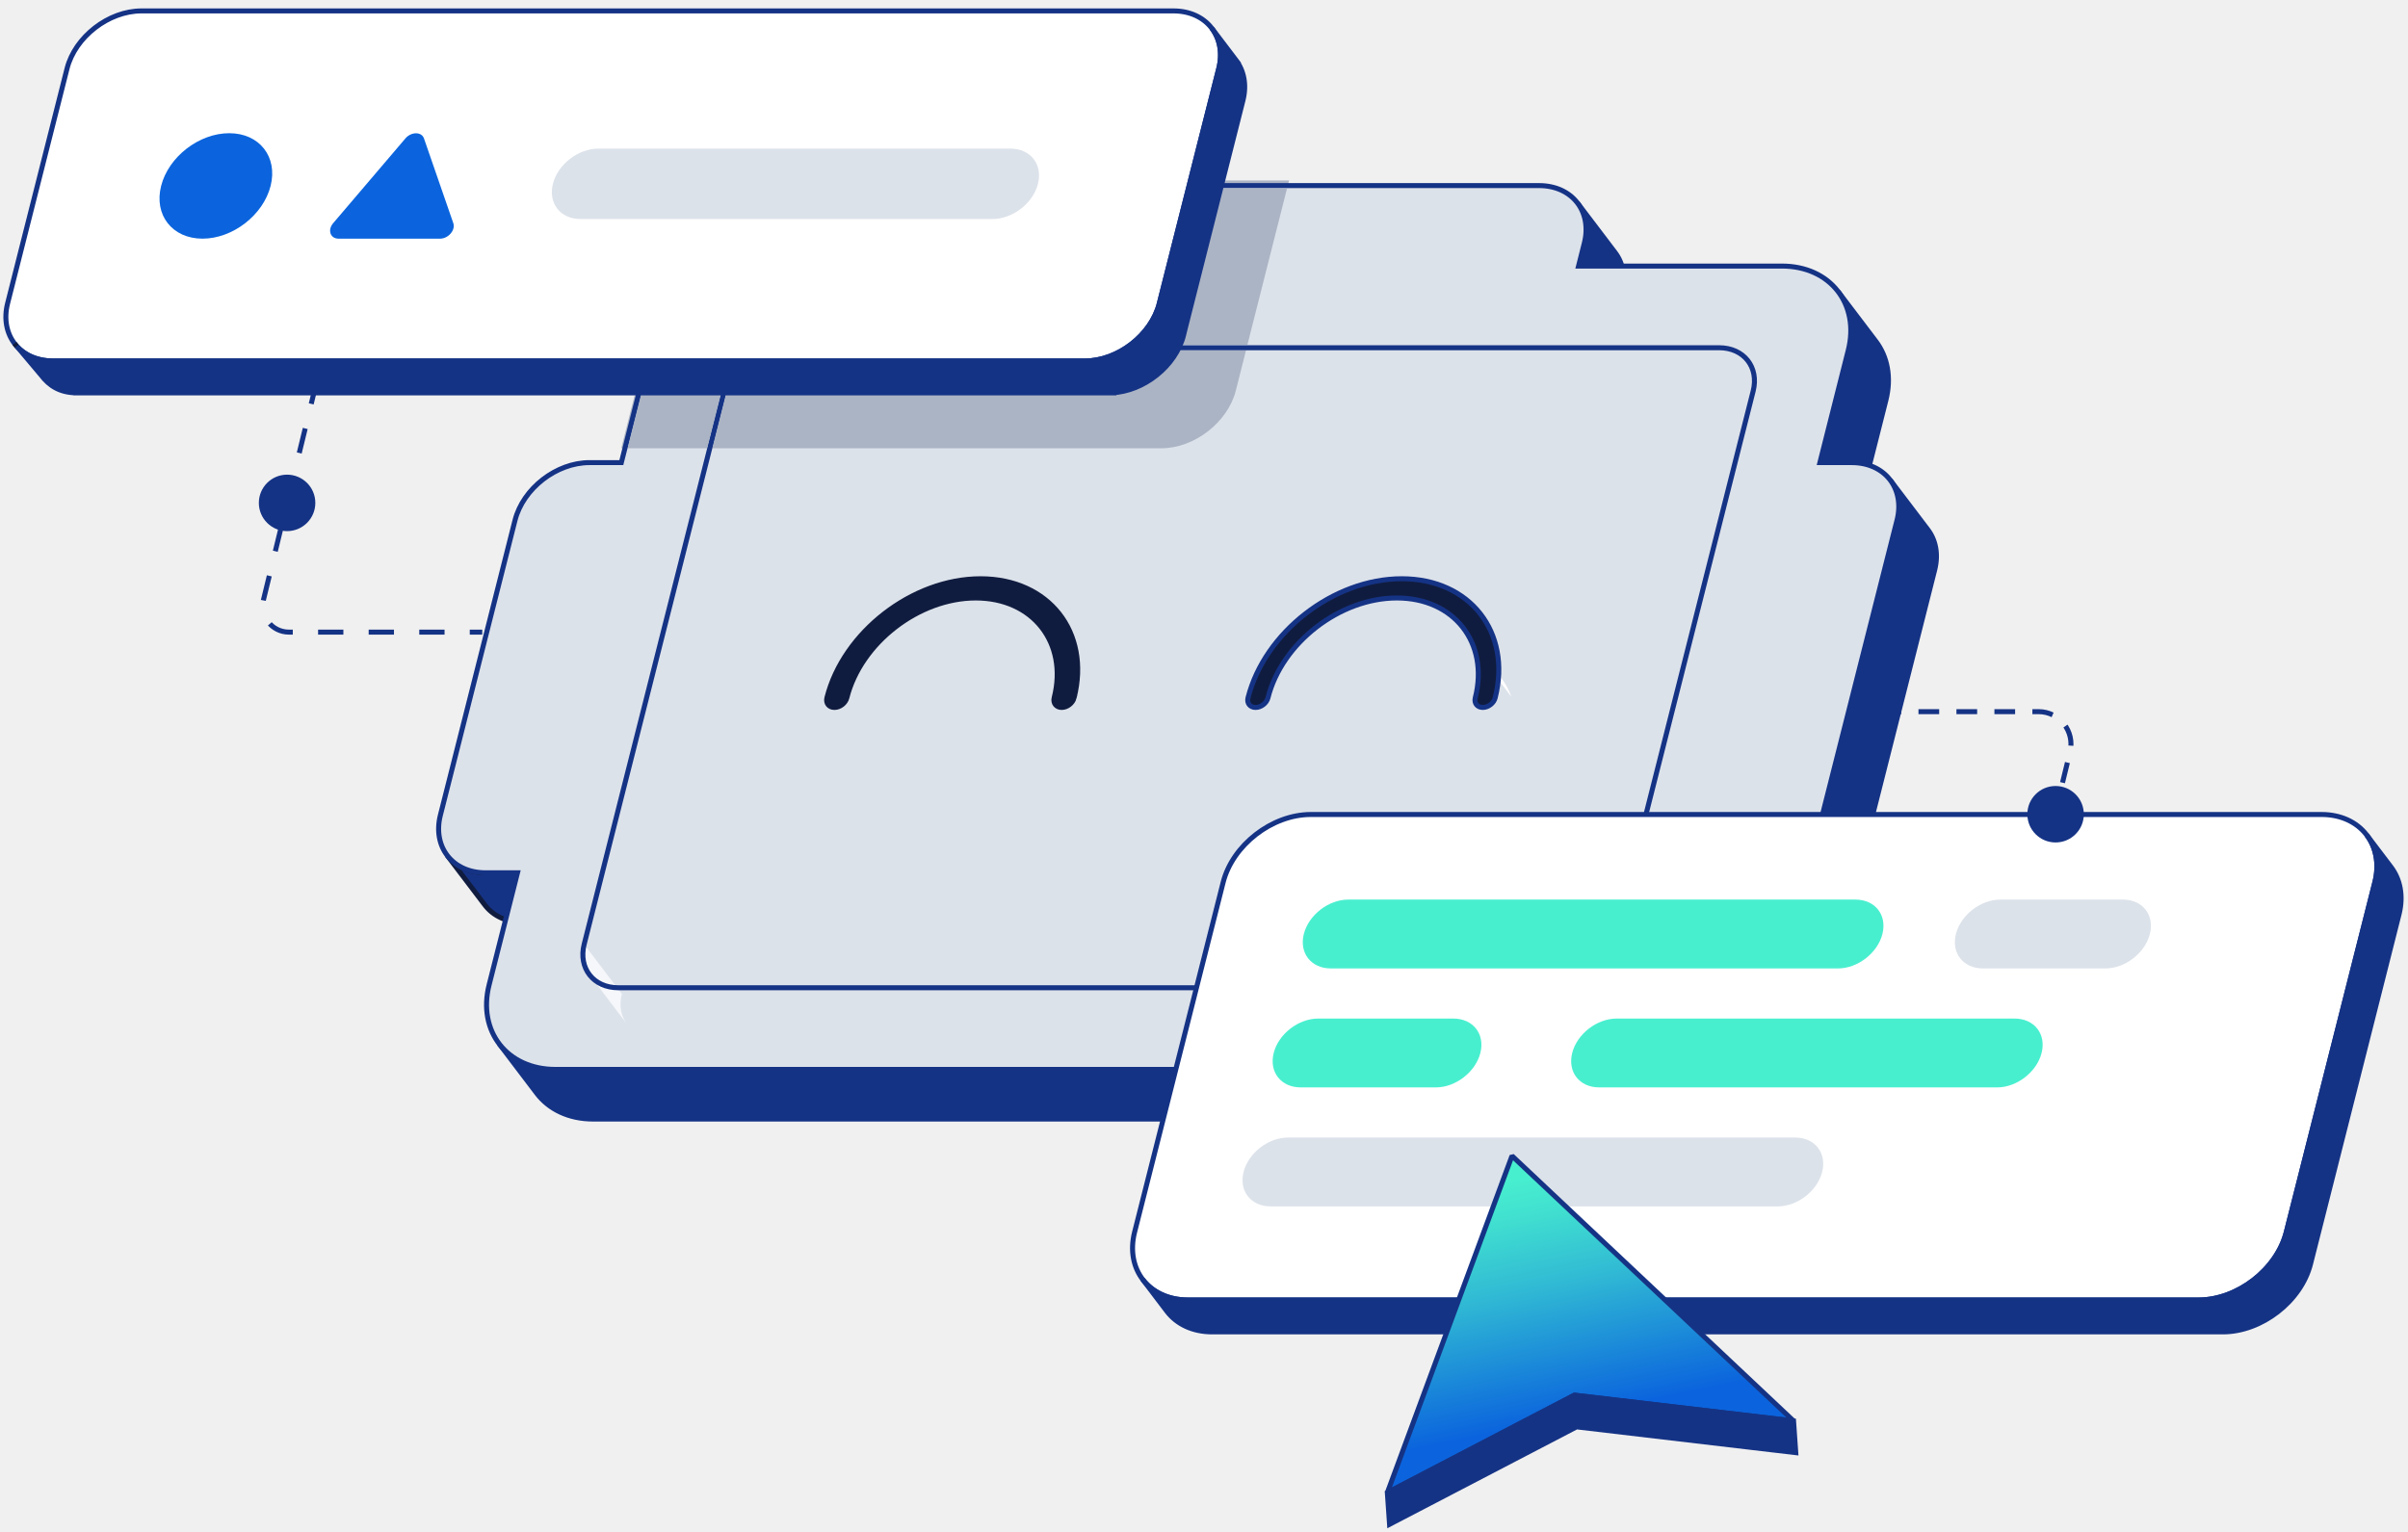
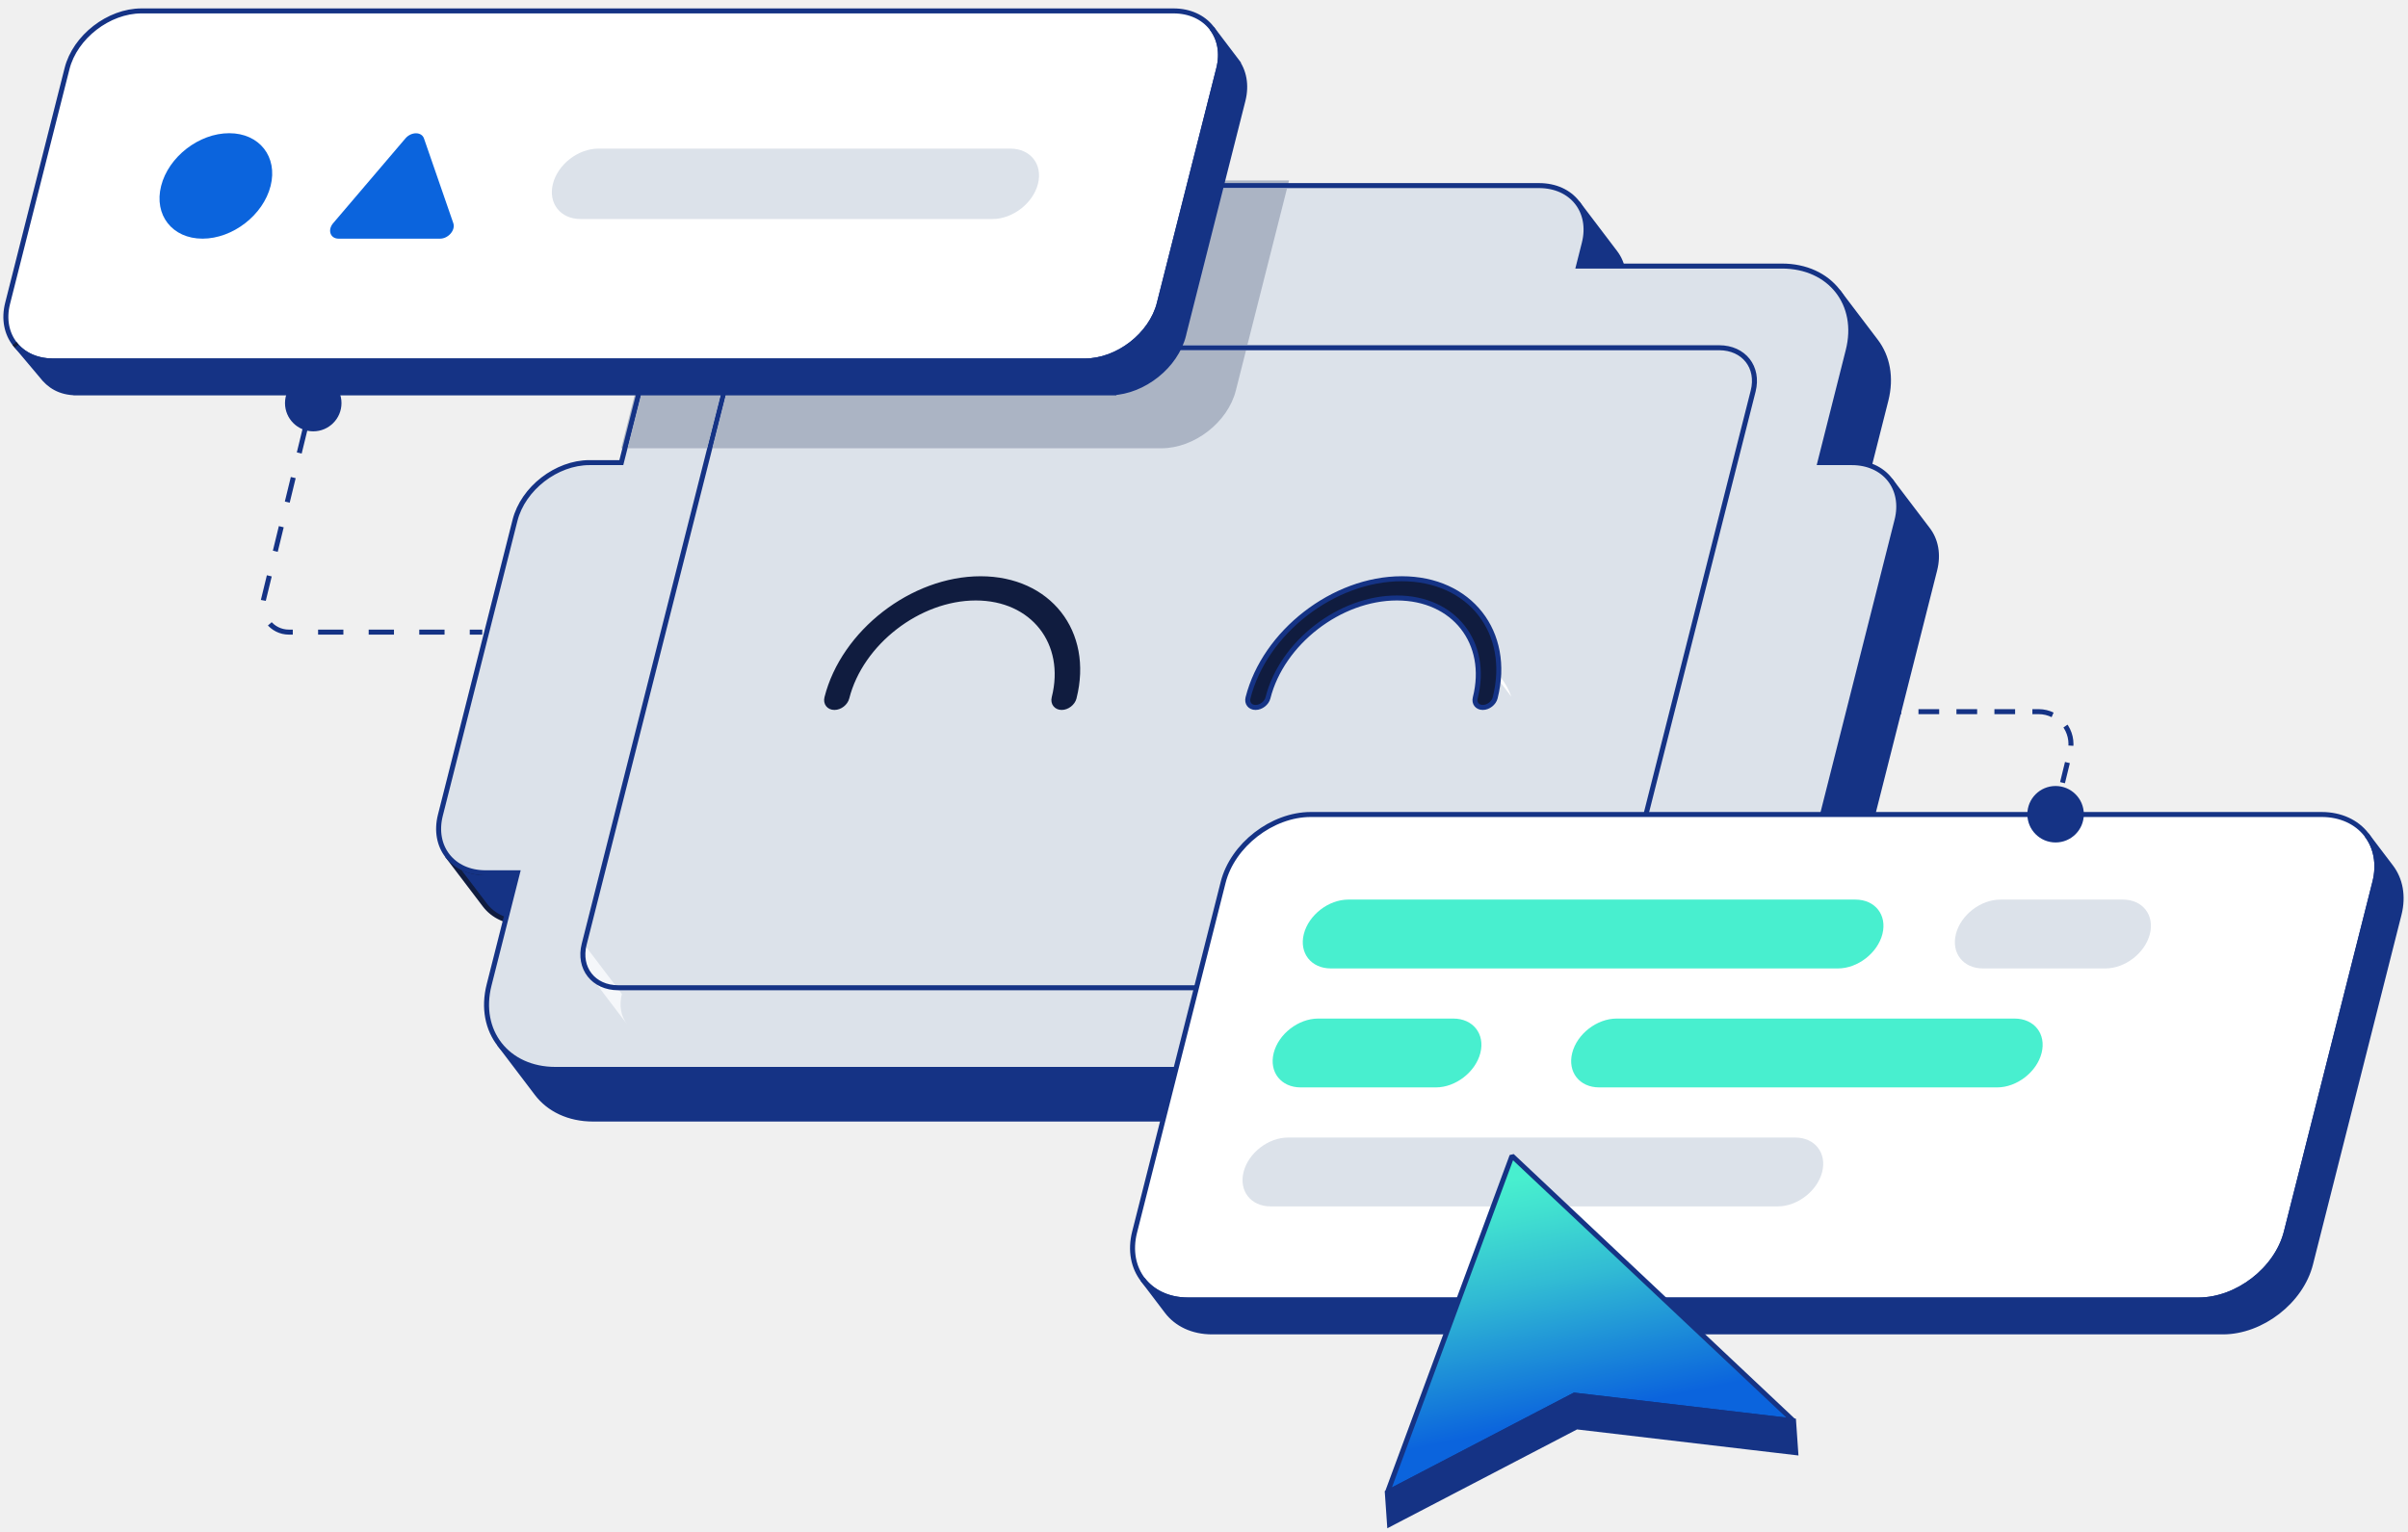
<svg xmlns="http://www.w3.org/2000/svg" viewBox="0 0 1445.21 919.18">
  <defs>
    <style>
      .cls-1, .cls-2, .cls-3, .cls-4, .cls-5, .cls-6, .cls-7, .cls-8, .cls-9, .cls-10, .cls-11 {
        stroke-width: 3px;
      }

      .cls-1, .cls-2, .cls-3, .cls-5, .cls-6, .cls-7, .cls-8, .cls-9, .cls-10, .cls-11 {
        stroke-miterlimit: 10;
      }

      .cls-1, .cls-3, .cls-5, .cls-9 {
        stroke: #101c3f;
      }

      .cls-1, .cls-6, .cls-10, .cls-11 {
        fill: none;
      }

      .cls-2, .cls-4, .cls-6, .cls-7, .cls-8, .cls-10, .cls-11 {
        stroke: #153385;
      }

      .cls-2, .cls-5, .cls-12 {
        fill: #153385;
      }

      .cls-3, .cls-13 {
        fill: #101c3f;
      }

      .cls-4 {
        fill: url(#linear-gradient);
        stroke-miterlimit: 1;
      }

      .cls-7, .cls-14 {
        fill: #dce2ea;
      }

      .cls-15 {
        isolation: isolate;
      }

      .cls-16, .cls-9 {
        fill: #f5f7fa;
      }

      .cls-17, .cls-8 {
        fill: #fff;
      }

      .cls-18 {
        fill: #48efcf;
      }

      .cls-19 {
        mix-blend-mode: darken;
      }

      .cls-20 {
        fill: #0b64dd;
      }

      .cls-10 {
        stroke-dasharray: 12.43 10.36;
      }

      .cls-21 {
        fill: #abb4c4;
      }

      .cls-11 {
        stroke-dasharray: 15.18 15.18;
      }
    

-       /* ===== Context AI index · one-shot entrance motion ===== */
+       /* ===== Context AI index · one-shot entrance + thinking beat ===== */
      @media (prefers-reduced-motion: no-preference) {
-         .anim-engine, .anim-source, .anim-index, .anim-arrow, .anim-dot1, .anim-dot2, .anim-shadow { opacity: 0; }
-         .anim-engine, .anim-source, .anim-index, .anim-arrow, .anim-dot1, .anim-dot2 {
-           transform-box: fill-box; transform-origin: center;
-         }
+         .anim-engine,.anim-source,.anim-index,.anim-arrow,.anim-dot1,.anim-dot2,.anim-shadow { opacity: 0; }
+         .anim-engine,.anim-source,.anim-index,.anim-arrow,.anim-dot1,.anim-dot2 { transform-box: fill-box; transform-origin: center; }
        .anim-engine { animation: ctxRise .70s cubic-bezier(.22,.61,.36,1) .05s both; }
        .anim-source { animation: ctxRise .70s cubic-bezier(.22,.61,.36,1) .30s both; }
        .anim-shadow { animation: ctxFade .70s ease .38s both; }
        .anim-index  { animation: ctxRise .70s cubic-bezier(.22,.61,.36,1) .95s both; }
-         .anim-dot1   { animation: ctxPop  .50s cubic-bezier(.34,1.5,.64,1) .92s both; }
-         .anim-dot2   { animation: ctxPop  .50s cubic-bezier(.34,1.5,.64,1) 1.72s both; }
+         .anim-dot1   { animation: ctxPop  .50s cubic-bezier(.34,1.5,.64,1) .50s both; }
+         .anim-dot2   { animation: ctxPop  .50s cubic-bezier(.34,1.5,.64,1) 1.30s both; }
        .anim-arrow  { animation: ctxPop  .60s cubic-bezier(.34,1.4,.64,1) 1.98s both; }
- 
        #ctxDrawConn1 .draw, #ctxDrawConn2 .draw { stroke-dasharray: 1; stroke-dashoffset: 1; }
        #ctxDrawConn1 .d-a { animation: ctxDraw .07s linear .58s both; }
        #ctxDrawConn1 .d-b { animation: ctxDraw .56s cubic-bezier(.4,0,.2,1) .65s both; }
        #ctxDrawConn1 .d-c { animation: ctxDraw .07s linear 1.21s both; }
        #ctxDrawConn2 .d-a { animation: ctxDraw .07s linear 1.38s both; }
        #ctxDrawConn2 .d-b { animation: ctxDraw .56s cubic-bezier(.4,0,.2,1) 1.45s both; }
        #ctxDrawConn2 .d-c { animation: ctxDraw .07s linear 2.01s both; }
-       }
-       @keyframes ctxRise { from { opacity:0; transform: translateY(16px) scale(.985); } to { opacity:1; transform:none; } }
+         .anim-eyeLF { animation: thinkeyeLF .95s cubic-bezier(.4,0,.2,1) 2.85s both; }
+         .anim-eyeRF { animation: thinkeyeRF .95s cubic-bezier(.4,0,.2,1) 2.85s both; }
+         .anim-eyeRO { animation: thinkeyeRO .95s cubic-bezier(.4,0,.2,1) 2.85s both; }
+         .anim-eyeLO { animation: thinkeyeLO .95s cubic-bezier(.4,0,.2,1) 2.85s both; }
+       }
+       @keyframes ctxRise { from { opacity:0; transform: translateY(16px) scale(.985);} to { opacity:1; transform:none; } }
      @keyframes ctxFade { from { opacity:0; } to { opacity:1; } }
-       @keyframes ctxPop  { 0% { opacity:0; transform: scale(.6); } 70% { opacity:1; transform: scale(1.05); } 100% { opacity:1; transform: scale(1); } }
+       @keyframes ctxPop  { 0% { opacity:0; transform: scale(.6);} 70% { opacity:1; transform: scale(1.05);} 100% { opacity:1; transform: scale(1);} }
      @keyframes ctxDraw { to { stroke-dashoffset: 0; } }
+       @keyframes thinkeyeLF { 0% { d: path("M 588.55,347.44 C 629.46,347.44 654.60,379.52 644.62,418.94 C 643.81,422.13 640.47,424.71 637.17,424.71 C 633.87,424.71 631.87,422.12 632.67,418.94 C 641.03,385.89 619.92,358.99 585.62,358.99 C 551.32,358.99 516.62,385.90 508.26,418.94 C 507.45,422.13 504.11,424.71 500.81,424.71 C 497.51,424.71 495.47,422.12 496.28,418.94 C 506.26,379.52 547.64,347.44 588.55,347.44 L 588.55,347.44"); } 22% { d: path("M 588.55,386.10 C 629.46,386.10 654.60,386.10 644.62,386.10 C 643.81,386.10 640.47,386.10 637.17,386.10 C 633.87,386.10 631.87,386.10 632.67,386.10 C 641.03,386.10 619.92,386.10 585.62,386.10 C 551.32,386.10 516.62,386.10 508.26,386.10 C 507.45,386.10 504.11,386.10 500.81,386.10 C 497.51,386.10 495.47,386.10 496.28,386.10 C 506.26,386.10 547.64,386.10 588.55,386.10 L 588.55,386.10"); } 68% { d: path("M 588.55,386.10 C 629.46,386.10 654.60,386.10 644.62,386.10 C 643.81,386.10 640.47,386.10 637.17,386.10 C 633.87,386.10 631.87,386.10 632.67,386.10 C 641.03,386.10 619.92,386.10 585.62,386.10 C 551.32,386.10 516.62,386.10 508.26,386.10 C 507.45,386.10 504.11,386.10 500.81,386.10 C 497.51,386.10 495.47,386.10 496.28,386.10 C 506.26,386.10 547.64,386.10 588.55,386.10 L 588.55,386.10"); } 100% { d: path("M 588.55,347.44 C 629.46,347.44 654.60,379.52 644.62,418.94 C 643.81,422.13 640.47,424.71 637.17,424.71 C 633.87,424.71 631.87,422.12 632.67,418.94 C 641.03,385.89 619.92,358.99 585.62,358.99 C 551.32,358.99 516.62,385.90 508.26,418.94 C 507.45,422.13 504.11,424.71 500.81,424.71 C 497.51,424.71 495.47,422.12 496.28,418.94 C 506.26,379.52 547.64,347.44 588.55,347.44 L 588.55,347.44"); } }
+       @keyframes thinkeyeRF { 0% { d: path("M 841.29,347.44 C 882.20,347.44 907.34,379.52 897.36,418.94 C 896.55,422.13 893.21,424.71 889.91,424.71 C 886.61,424.71 884.61,422.12 885.41,418.94 C 893.77,385.89 872.66,358.99 838.36,358.99 C 804.06,358.99 769.36,385.90 761.00,418.94 C 760.19,422.13 756.85,424.71 753.55,424.71 C 750.24,424.71 748.21,422.12 749.02,418.94 C 759.00,379.52 800.38,347.44 841.29,347.44"); } 22% { d: path("M 841.29,386.10 C 882.20,386.10 907.34,386.10 897.36,386.10 C 896.55,386.10 893.21,386.10 889.91,386.10 C 886.61,386.10 884.61,386.10 885.41,386.10 C 893.77,386.10 872.66,386.10 838.36,386.10 C 804.06,386.10 769.36,386.10 761.00,386.10 C 760.19,386.10 756.85,386.10 753.55,386.10 C 750.24,386.10 748.21,386.10 749.02,386.10 C 759.00,386.10 800.38,386.10 841.29,386.10"); } 68% { d: path("M 841.29,386.10 C 882.20,386.10 907.34,386.10 897.36,386.10 C 896.55,386.10 893.21,386.10 889.91,386.10 C 886.61,386.10 884.61,386.10 885.41,386.10 C 893.77,386.10 872.66,386.10 838.36,386.10 C 804.06,386.10 769.36,386.10 761.00,386.10 C 760.19,386.10 756.85,386.10 753.55,386.10 C 750.24,386.10 748.21,386.10 749.02,386.10 C 759.00,386.10 800.38,386.10 841.29,386.10"); } 100% { d: path("M 841.29,347.44 C 882.20,347.44 907.34,379.52 897.36,418.94 C 896.55,422.13 893.21,424.71 889.91,424.71 C 886.61,424.71 884.61,422.12 885.41,418.94 C 893.77,385.89 872.66,358.99 838.36,358.99 C 804.06,358.99 769.36,385.90 761.00,418.94 C 760.19,422.13 756.85,424.71 753.55,424.71 C 750.24,424.71 748.21,422.12 749.02,418.94 C 759.00,379.52 800.38,347.44 841.29,347.44"); } }
+       @keyframes thinkeyeRO { 0% { d: path("M 889.91,424.71 C 893.22,424.71 896.56,422.12 897.36,418.94 C 907.34,379.52 882.19,347.44 841.29,347.44 C 800.38,347.44 759.00,379.52 749.02,418.94 C 748.21,422.13 750.25,424.71 753.55,424.71 C 756.86,424.71 760.20,422.12 761.00,418.94 C 769.36,385.89 804.06,358.99 838.36,358.99 C 872.66,358.99 893.77,385.90 885.41,418.94 C 884.60,422.13 886.60,424.71 889.91,424.71"); } 22% { d: path("M 889.91,386.10 C 893.22,386.10 896.56,386.10 897.36,386.10 C 907.34,386.10 882.19,386.10 841.29,386.10 C 800.38,386.10 759.00,386.10 749.02,386.10 C 748.21,386.10 750.25,386.10 753.55,386.10 C 756.86,386.10 760.20,386.10 761.00,386.10 C 769.36,386.10 804.06,386.10 838.36,386.10 C 872.66,386.10 893.77,386.10 885.41,386.10 C 884.60,386.10 886.60,386.10 889.91,386.10"); } 68% { d: path("M 889.91,386.10 C 893.22,386.10 896.56,386.10 897.36,386.10 C 907.34,386.10 882.19,386.10 841.29,386.10 C 800.38,386.10 759.00,386.10 749.02,386.10 C 748.21,386.10 750.25,386.10 753.55,386.10 C 756.86,386.10 760.20,386.10 761.00,386.10 C 769.36,386.10 804.06,386.10 838.36,386.10 C 872.66,386.10 893.77,386.10 885.41,386.10 C 884.60,386.10 886.60,386.10 889.91,386.10"); } 100% { d: path("M 889.91,424.71 C 893.22,424.71 896.56,422.12 897.36,418.94 C 907.34,379.52 882.19,347.44 841.29,347.44 C 800.38,347.44 759.00,379.52 749.02,418.94 C 748.21,422.13 750.25,424.71 753.55,424.71 C 756.86,424.71 760.20,422.12 761.00,418.94 C 769.36,385.89 804.06,358.99 838.36,358.99 C 872.66,358.99 893.77,385.90 885.41,418.94 C 884.60,422.13 886.60,424.71 889.91,424.71"); } }
+       @keyframes thinkeyeLO { 0% { d: path("M 644.64,418.92 C 643.83,422.11 640.47,424.71 637.19,424.71 C 633.91,424.71 631.87,422.11 632.68,418.92 C 641.02,385.89 619.91,358.99 585.64,358.99 C 551.37,358.99 516.64,385.89 508.25,418.92 C 507.44,422.11 504.12,424.71 500.80,424.71 C 497.48,424.71 495.48,422.11 496.29,418.92 C 506.25,379.50 547.63,347.45 588.53,347.45 C 629.43,347.45 654.59,379.50 644.63,418.92 L 644.64,418.92"); } 22% { d: path("M 644.64,386.10 C 643.83,386.10 640.47,386.10 637.19,386.10 C 633.91,386.10 631.87,386.10 632.68,386.10 C 641.02,386.10 619.91,386.10 585.64,386.10 C 551.37,386.10 516.64,386.10 508.25,386.10 C 507.44,386.10 504.12,386.10 500.80,386.10 C 497.48,386.10 495.48,386.10 496.29,386.10 C 506.25,386.10 547.63,386.10 588.53,386.10 C 629.43,386.10 654.59,386.10 644.63,386.10 L 644.64,386.10"); } 68% { d: path("M 644.64,386.10 C 643.83,386.10 640.47,386.10 637.19,386.10 C 633.91,386.10 631.87,386.10 632.68,386.10 C 641.02,386.10 619.91,386.10 585.64,386.10 C 551.37,386.10 516.64,386.10 508.25,386.10 C 507.44,386.10 504.12,386.10 500.80,386.10 C 497.48,386.10 495.48,386.10 496.29,386.10 C 506.25,386.10 547.63,386.10 588.53,386.10 C 629.43,386.10 654.59,386.10 644.63,386.10 L 644.64,386.10"); } 100% { d: path("M 644.64,418.92 C 643.83,422.11 640.47,424.71 637.19,424.71 C 633.91,424.71 631.87,422.11 632.68,418.92 C 641.02,385.89 619.91,358.99 585.64,358.99 C 551.37,358.99 516.64,385.89 508.25,418.92 C 507.44,422.11 504.12,424.71 500.80,424.71 C 497.48,424.71 495.48,422.11 496.29,418.92 C 506.25,379.50 547.63,347.45 588.53,347.45 C 629.43,347.45 654.59,379.50 644.63,418.92 L 644.64,418.92"); } }
</style>
    <linearGradient id="linear-gradient" x1="915.66" y1="687.54" x2="957.12" y2="886.98" gradientUnits="userSpaceOnUse">
      <stop offset=".09" stop-color="#48efcf" />
      <stop offset=".2" stop-color="#41e0d0" />
      <stop offset=".41" stop-color="#31bbd4" />
      <stop offset=".69" stop-color="#167eda" />
      <stop offset=".81" stop-color="#0b64dd" />
    </linearGradient>
    <mask id="ctxDrawConn1" maskUnits="userSpaceOnUse" x="0" y="0" width="1446" height="920">
      <line x1="188.56" y1="235.18" x2="186.78" y2="242.47" fill="none" stroke="#fff" stroke-width="18" stroke-linecap="round" stroke-linejoin="round" pathLength="1" class="draw d-a" />
      <path d="M183.19,257.21l-25.06,102.85c-2.41,9.89,5.08,19.43,15.27,19.43h100.95" fill="none" stroke="#fff" stroke-width="18" stroke-linecap="round" stroke-linejoin="round" pathLength="1" class="draw d-b" />
      <line x1="281.94" y1="379.5" x2="289.44" y2="379.5" fill="none" stroke="#fff" stroke-width="18" stroke-linecap="round" stroke-linejoin="round" pathLength="1" class="draw d-c" />
    </mask>
    <mask id="ctxDrawConn2" maskUnits="userSpaceOnUse" x="0" y="0" width="1446" height="920">
      <line x1="1233.98" y1="485.77" x2="1235.41" y2="479.94" fill="none" stroke="#fff" stroke-width="18" stroke-linecap="round" stroke-linejoin="round" pathLength="1" class="draw d-a" />
      <path d="M1237.86,469.87l4.52-18.53c2.99-12.28-6.31-24.11-18.94-24.11h-100.05" fill="none" stroke="#fff" stroke-width="18" stroke-linecap="round" stroke-linejoin="round" pathLength="1" class="draw d-b" />
      <line x1="1118.2" y1="427.23" x2="1112.2" y2="427.23" fill="none" stroke="#fff" stroke-width="18" stroke-linecap="round" stroke-linejoin="round" pathLength="1" class="draw d-c" />
    </mask>
  </defs>
  <g class="cls-15">
    <g id="Layer_1" data-name="Layer 1">
      <g>
        <g class="cls-15 anim-engine">
          <g>
            <path class="cls-5" d="M333.21,553.78l-22.62-29.8h-19.11c-10.1,0-18.21-4-23.1-10.45l22.62,29.8c4.9,6.45,13,10.45,23.1,10.45h19.11Z" />
            <path class="cls-2" d="M950.83,146.05l-3.46,13.67,22.63,29.8,3.46-13.67c2.38-9.42.65-17.96-4.09-24.2l-22.62-29.8c4.74,6.24,6.47,14.78,4.09,24.2Z" />
            <path class="cls-2" d="M1092.22,277.73l22.62,29.8,17.02-67.25c3.48-13.74.91-26.24-6.04-35.4l-22.62-29.8c6.95,9.16,9.52,21.66,6.04,35.4l-17.02,67.25Z" />
            <path class="cls-2" d="M1157.05,317.98l-22.62-29.8c4.74,6.24,6.47,14.77,4.09,24.19l-44.8,177c-4.84,19.11-24.84,34.6-44.71,34.6h-19.11l-17.03,67.29c-7.06,27.9-36.54,50.76-65.53,50.76H333.39c-14.73,0-26.6-5.9-33.78-15.36l22.62,29.8c7.19,9.46,19.05,15.36,33.78,15.36h613.95c28.99,0,58.47-22.86,65.53-50.76l17.03-67.29h19.11c19.87,0,39.87-15.49,44.71-34.6l44.8-177c2.38-9.42.65-17.95-4.09-24.19Z" />
          </g>
          <g>
            <path class="cls-9" d="M968.14,566.91l84.06-332.11c3.63-14.33-5.56-26.05-20.44-26.05H468.32c-14.91,0-30.03,11.71-33.66,26.05l-84.06,332.11c-3.63,14.33,5.55,26.08,20.46,26.08h563.43c14.87,0,30-11.75,33.63-26.08" />
            <path class="cls-7" d="M1138.51,312.38l-44.78,176.99c-4.85,19.11-24.86,34.61-44.74,34.61h-19.11l-17.03,67.3c-7.02,27.88-36.52,50.74-65.51,50.74H333.39c-28.99,0-46.91-22.86-39.84-50.74l17.03-67.3h-19.11c-19.84,0-32.01-15.5-27.16-34.61l44.78-176.99c4.85-19.16,24.86-34.65,44.7-34.65h19.11l17.03-67.26c7.07-27.92,36.57-50.74,65.55-50.74h122l3.49-13.66c4.85-19.16,24.82-34.65,44.65-34.65h298.06c19.84,0,32.01,15.5,27.16,34.65l-3.45,13.66h122.04c28.99,0,46.91,22.82,39.8,50.74l-16.98,67.26h19.11c19.84,0,32.01,15.49,27.16,34.65Z" />
          </g>
          <path class="cls-16" d="M468.32,208.76l22.62,29.8c-14.91,0-30.03,11.71-33.66,26.05l-22.62-29.8c3.63-14.33,18.75-26.05,33.66-26.05Z" />
          <path class="cls-16" d="M373.23,596.71c-1.79,7.05-.47,13.48,3.11,18.19l-22.62-29.8c-3.58-4.71-4.89-11.14-3.11-18.19,6.79,8.94,15.84,20.86,22.62,29.8Z" />
          <path class="cls-17" d="M648.18,406.9c.43.57.85,1.15,1.26,1.75-7.54-9.93-15.08-19.86-22.62-29.8-.4-.59-.82-1.17-1.26-1.75,6.79,8.94,15.84,20.86,22.62,29.8Z" />
-           <path class="cls-13" d="M588.55,347.44c40.91,0,66.05,32.08,56.07,71.5-.81,3.19-4.15,5.77-7.45,5.77-3.3,0-5.3-2.59-4.5-5.77,8.36-33.05-12.75-59.95-47.05-59.95-34.3,0-69,26.91-77.36,59.95-.81,3.19-4.15,5.77-7.45,5.77s-5.34-2.59-4.53-5.77c9.98-39.42,51.36-71.5,92.27-71.5Z" />
+           <path class="cls-13 anim-eyeLF" d="M 588.55,347.44 C 629.46,347.44 654.60,379.52 644.62,418.94 C 643.81,422.13 640.47,424.71 637.17,424.71 C 633.87,424.71 631.87,422.12 632.67,418.94 C 641.03,385.89 619.92,358.99 585.62,358.99 C 551.32,358.99 516.62,385.90 508.26,418.94 C 507.45,422.13 504.11,424.71 500.81,424.71 C 497.51,424.71 495.47,422.12 496.28,418.94 C 506.26,379.52 547.64,347.44 588.55,347.44 L 588.55,347.44" />
          <path class="cls-17" d="M900.92,406.9c2.6,3.43,4.68,7.25,6.18,11.4-7.54-9.93-15.08-19.86-22.62-29.8-1.5-4.14-3.58-7.97-6.18-11.4,6.79,8.94,15.84,20.86,22.62,29.8Z" />
-           <path class="cls-13" d="M841.29,347.44c40.91,0,66.05,32.08,56.07,71.5-.81,3.19-4.15,5.77-7.45,5.77s-5.3-2.59-4.5-5.77c8.36-33.05-12.75-59.95-47.05-59.95-34.3,0-69,26.91-77.36,59.95-.81,3.19-4.15,5.77-7.45,5.77-3.31,0-5.34-2.59-4.53-5.77,9.98-39.42,51.36-71.5,92.27-71.5Z" />
-           <g>
-             <path class="cls-6" d="M1031.75,208.76c14.88,0,24.07,11.71,20.44,26.04l-84.06,332.11c-3.63,14.33-18.75,26.08-33.63,26.08H371.07c-14.91,0-24.09-11.74-20.47-26.08l84.06-332.11c3.63-14.33,18.75-26.04,33.66-26.04h563.43ZM889.91,424.71c3.31,0,6.65-2.59,7.45-5.77,9.98-39.42-15.17-71.5-56.07-71.5-40.91,0-82.29,32.08-92.27,71.5-.81,3.19,1.23,5.77,4.53,5.77,3.31,0,6.65-2.59,7.45-5.77,8.36-33.05,43.06-59.95,77.36-59.95,34.3,0,55.41,26.91,47.05,59.95-.81,3.19,1.19,5.77,4.5,5.77" />
-             <path class="cls-1" d="M644.64,418.92c-.81,3.19-4.17,5.79-7.45,5.79s-5.32-2.6-4.51-5.79c8.34-33.03-12.77-59.93-47.04-59.93s-69,26.9-77.39,59.93c-.81,3.19-4.13,5.79-7.45,5.79s-5.32-2.6-4.51-5.79c9.96-39.42,51.34-71.47,92.24-71.47s66.06,32.05,56.1,71.47Z" />
+           <path class="cls-13 anim-eyeRF" d="M 841.29,347.44 C 882.20,347.44 907.34,379.52 897.36,418.94 C 896.55,422.13 893.21,424.71 889.91,424.71 C 886.61,424.71 884.61,422.12 885.41,418.94 C 893.77,385.89 872.66,358.99 838.36,358.99 C 804.06,358.99 769.36,385.90 761.00,418.94 C 760.19,422.13 756.85,424.71 753.55,424.71 C 750.24,424.71 748.21,422.12 749.02,418.94 C 759.00,379.52 800.38,347.44 841.29,347.44" />
+           <g>
+             <path class="cls-6" d="M1031.75,208.76c14.88,0,24.07,11.71,20.44,26.04l-84.06,332.11c-3.63,14.33-18.75,26.08-33.63,26.08H371.07c-14.91,0-24.09-11.74-20.47-26.08l84.06-332.11c3.63-14.33,18.75-26.04,33.66-26.04h563.43Z" />
+             <path class="cls-6 anim-eyeRO" d="M 889.91,424.71 C 893.22,424.71 896.56,422.12 897.36,418.94 C 907.34,379.52 882.19,347.44 841.29,347.44 C 800.38,347.44 759.00,379.52 749.02,418.94 C 748.21,422.13 750.25,424.71 753.55,424.71 C 756.86,424.71 760.20,422.12 761.00,418.94 C 769.36,385.89 804.06,358.99 838.36,358.99 C 872.66,358.99 893.77,385.90 885.41,418.94 C 884.60,422.13 886.60,424.71 889.91,424.71" />
+             <path class="cls-1 anim-eyeLO" d="M 644.64,418.92 C 643.83,422.11 640.47,424.71 637.19,424.71 C 633.91,424.71 631.87,422.11 632.68,418.92 C 641.02,385.89 619.91,358.99 585.64,358.99 C 551.37,358.99 516.64,385.89 508.25,418.92 C 507.44,422.11 504.12,424.71 500.80,424.71 C 497.48,424.71 495.48,422.11 496.29,418.92 C 506.25,379.50 547.63,347.45 588.53,347.45 C 629.43,347.45 654.59,379.50 644.63,418.92 L 644.64,418.92" />
          </g>
        </g>
        <g class="cls-19 anim-shadow">
          <path class="cls-21" d="M773.64,108.33l-31.94,126.17c-4.82,19.02-24.89,34.62-44.68,34.62h-324.17l15.61-61.74c7.05-27.89,36.53-50.73,65.52-50.73h122.03l3.46-13.69c4.87-19.11,24.84-34.62,44.68-34.62h149.51Z" />
        </g>
        <g class="cls-15 anim-source">
          <path class="cls-8" d="M731.46,41.17l-35.67,140.92c-4.82,19.03-24.92,34.61-44.68,34.61H31.74c-19.76,0-31.98-15.58-27.17-34.61L40.24,41.17c4.82-19.03,24.93-34.62,44.68-34.62h619.37c19.77,0,31.98,15.59,27.17,34.62Z" />
          <path class="cls-20" d="M137.57,79.97c18.14,0,29.26,14.18,24.84,31.66-4.42,17.48-22.72,31.65-40.86,31.65-18.14,0-29.27-14.17-24.85-31.65,4.42-17.48,22.73-31.66,40.87-31.66Z" />
          <path class="cls-17" d="M264.21,99.18c-2.17,0-4.6,1.03-6.36,3.1-2.43-3.2-4.85-6.4-7.28-9.6-2.42-3.19-4.84-6.37-7.26-9.55,1.76-2.07,4.19-3.1,6.36-3.1h0c4.85,6.39,9.7,12.77,14.54,19.16Z" />
          <path class="cls-17" d="M264.22,99.18s0,0,0,0c-4.85-6.39-9.7-12.77-14.54-19.16,0,0,0,0,0,0,.51.67,1.18,1.56,1.69,2.23.54.71,1.26,1.66,1.8,2.37s1.31,1.72,1.87,2.46,1.33,1.75,1.9,2.51,1.33,1.76,1.9,2.51,1.31,1.73,1.87,2.47,1.26,1.66,1.8,2.38c.51.67,1.19,1.57,1.7,2.24Z" />
          <path class="cls-17" d="M268.34,101.03c-.93-1.23-2.45-1.85-4.12-1.85-4.85-6.39-9.7-12.77-14.54-19.16,1.67,0,3.19.62,4.12,1.85,4.36,5.75,10.18,13.41,14.54,19.16Z" />
          <path class="cls-20" d="M249.67,80.02c2.17,0,4.07,1.03,4.79,3.1l17.6,50.86c1.43,4.13-2.98,9.3-7.93,9.3h-60.94c-4.96,0-6.75-5.17-3.23-9.3l43.34-50.86c1.76-2.07,4.19-3.1,6.36-3.1Z" />
          <polygon class="cls-17" points="606.37 89.22 620.91 108.38 373.67 108.38 359.13 89.22 606.37 89.22" />
          <path class="cls-17" d="M635.01,114.77c-2.99-3.94-7.94-6.39-14.1-6.39l-14.54-19.16c6.17,0,11.12,2.45,14.1,6.39,4.36,5.75,10.18,13.41,14.54,19.16Z" />
          <path class="cls-14" d="M606.37,89.22c12.12,0,19.54,9.46,16.59,21.13s-15.17,21.14-27.29,21.14h-247.24c-12.11,0-19.53-9.46-16.58-21.14s15.17-21.13,27.28-21.13h247.24Z" />
          <g>
            <path class="cls-3" d="M10.13,207.92l-1.43-1.7c.45.59.93,1.15,1.43,1.7Z" />
            <path class="cls-2" d="M741.87,36.18l-14.54-19.16c4.74,6.25,6.5,14.78,4.13,24.14l-35.67,140.92.03.04c-4.83,19.02-24.93,34.58-44.67,34.58H31.73c-9.12,0-16.63-3.33-21.61-8.78l14.7,17.46c4.8,6.32,11.14,10.29,20.81,10.46v.02h621.59l-.03-.04c19.26-.77,38.47-16.03,43.16-34.58l-.03-.04,35.66-140.88c2.37-9.36.62-17.89-4.13-24.14Z" />
          </g>
        </g>
        <g class="cls-15 anim-index">
          <path class="cls-8" d="M1425.3,529.75l-53.13,209.93c-5.67,22.43-29.36,40.77-52.62,40.77h-606.61c-23.27,0-37.66-18.34-31.98-40.77l53.13-209.93c5.67-22.42,29.35-40.77,52.62-40.77h606.61c23.26,0,37.66,18.35,31.98,40.77Z" />
          <polygon class="cls-17" points="872.25 611.49 886.79 630.65 805.66 630.65 791.12 611.49 872.25 611.49" />
          <path class="cls-17" d="M897.9,634.19c-2.86-2.23-6.66-3.54-11.11-3.54l-14.54-19.16c4.45,0,8.25,1.3,11.11,3.54.51.67,1.19,1.56,1.7,2.23.54.71,1.26,1.66,1.8,2.37s1.31,1.72,1.87,2.46,1.33,1.75,1.9,2.51,1.33,1.75,1.9,2.51,1.31,1.72,1.87,2.46,1.26,1.66,1.8,2.38c.51.67,1.19,1.57,1.7,2.24Z" />
          <path class="cls-18" d="M872.25,611.49c11.84,0,19.11,9.25,16.22,20.66s-14.84,20.67-26.68,20.67h-81.13c-11.85,0-19.11-9.25-16.22-20.67s14.83-20.66,26.68-20.66h81.13Z" />
          <path class="cls-17" d="M958.13,651.31c-1.08,4.27-.74,8.23.72,11.53-4.85-6.39-9.7-12.77-14.54-19.16-1.47-3.29-1.8-7.26-.72-11.53,2.89-11.41,14.83-20.66,26.68-20.66l14.54,19.16c-11.85,0-23.79,9.25-26.68,20.66Z" />
          <polygon class="cls-17" points="1113.55 540.06 1128.09 559.21 823.74 559.21 809.2 540.06 1113.55 540.06" />
          <path class="cls-17" d="M1141.76,565.31c-2.93-3.76-7.72-6.09-13.66-6.09l-14.54-19.16c5.94,0,10.73,2.33,13.66,6.09.51.67,1.19,1.56,1.7,2.23.54.71,1.26,1.66,1.8,2.37s1.31,1.72,1.87,2.46,1.33,1.75,1.9,2.51,1.33,1.75,1.9,2.51,1.31,1.72,1.87,2.46,1.26,1.66,1.8,2.38c.51.67,1.19,1.57,1.7,2.24Z" />
          <path class="cls-18" d="M1113.55,540.06c11.84,0,19.11,9.26,16.22,20.67-2.89,11.41-14.84,20.67-26.68,20.67h-304.35c-11.85,0-19.11-9.26-16.22-20.67,2.89-11.41,14.83-20.67,26.68-20.67h304.35Z" />
          <polygon class="cls-17" points="1077.39 682.92 1091.94 702.08 787.58 702.08 773.04 682.92 1077.39 682.92" />
          <polygon class="cls-17" points="1274.07 540.06 1288.61 559.21 1215.1 559.21 1200.56 540.06 1274.07 540.06" />
          <polygon class="cls-17" points="1209.09 611.49 1223.63 630.65 984.81 630.65 970.26 611.49 1209.09 611.49" />
          <path class="cls-14" d="M1077.39,682.92c11.84,0,19.11,9.25,16.22,20.66s-14.84,20.67-26.68,20.67h-304.35c-11.85,0-19.11-9.25-16.22-20.67s14.83-20.66,26.68-20.66h304.35Z" />
          <path class="cls-17" d="M1237.3,636.74c-2.93-3.76-7.72-6.09-13.66-6.09l-14.54-19.16c5.94,0,10.73,2.33,13.66,6.09,4.85,6.39,9.7,12.77,14.54,19.16Z" />
          <path class="cls-14" d="M1274.07,540.06c11.85,0,19.11,9.26,16.22,20.67-2.89,11.41-14.83,20.67-26.68,20.67h-73.51c-11.85,0-19.11-9.26-16.22-20.67,2.89-11.41,14.83-20.67,26.68-20.67h73.51Z" />
          <path class="cls-18" d="M1209.09,611.49c11.84,0,19.11,9.25,16.22,20.66s-14.84,20.67-26.68,20.67h-238.82c-11.85,0-19.11-9.25-16.22-20.67s14.83-20.66,26.68-20.66h238.82Z" />
          <path class="cls-2" d="M1434.98,520.47l-14.54-19.16c5.59,7.36,7.65,17.4,4.86,28.43l-53.13,209.93c-5.68,22.42-29.36,40.76-52.62,40.76h-606.61c-11.83,0-21.36-4.74-27.13-12.34l14.54,19.16c5.77,7.6,15.3,12.34,27.13,12.34h606.61c23.26,0,46.95-18.34,52.62-40.76l53.13-209.93c2.79-11.03.73-21.07-4.86-28.43Z" />
        </g>
        <g class="cls-15 anim-arrow">
          <polygon class="cls-4" points="907.46 693.93 1076.44 853.06 944.9 837.58 832.64 896.09 907.46 693.93" />
          <polygon class="cls-2" points="1076.44 853.06 944.9 837.58 832.64 896.09 833.96 915.11 946.21 856.61 1077.76 872.09 1076.44 853.06" />
        </g>
        <g class="anim-conn1" mask="url(#ctxDrawConn1)">
          <line class="cls-6" x1="188.56" y1="235.18" x2="186.78" y2="242.47" />
          <path class="cls-11" d="M183.19,257.21l-25.06,102.85c-2.41,9.89,5.08,19.43,15.27,19.43h100.95" />
          <line class="cls-6" x1="281.94" y1="379.5" x2="289.44" y2="379.5" />
        </g>
        <g class="anim-conn2" mask="url(#ctxDrawConn2)">
          <line class="cls-6" x1="1233.98" y1="485.77" x2="1235.41" y2="479.94" />
          <path class="cls-10" d="M1237.86,469.87l4.52-18.53c2.99-12.28-6.31-24.11-18.94-24.11h-100.05" />
          <line class="cls-6" x1="1118.2" y1="427.23" x2="1112.2" y2="427.23" />
        </g>
-         <circle class="cls-12 anim-dot1" cx="172.3" cy="301.91" r="16.95" />
+         <circle class="cls-12 anim-dot1" cx="188" cy="242" r="16.95" />
        <circle class="cls-12 anim-dot2" cx="1233.7" cy="488.82" r="16.95" />
      </g>
    </g>
  </g>
</svg>
